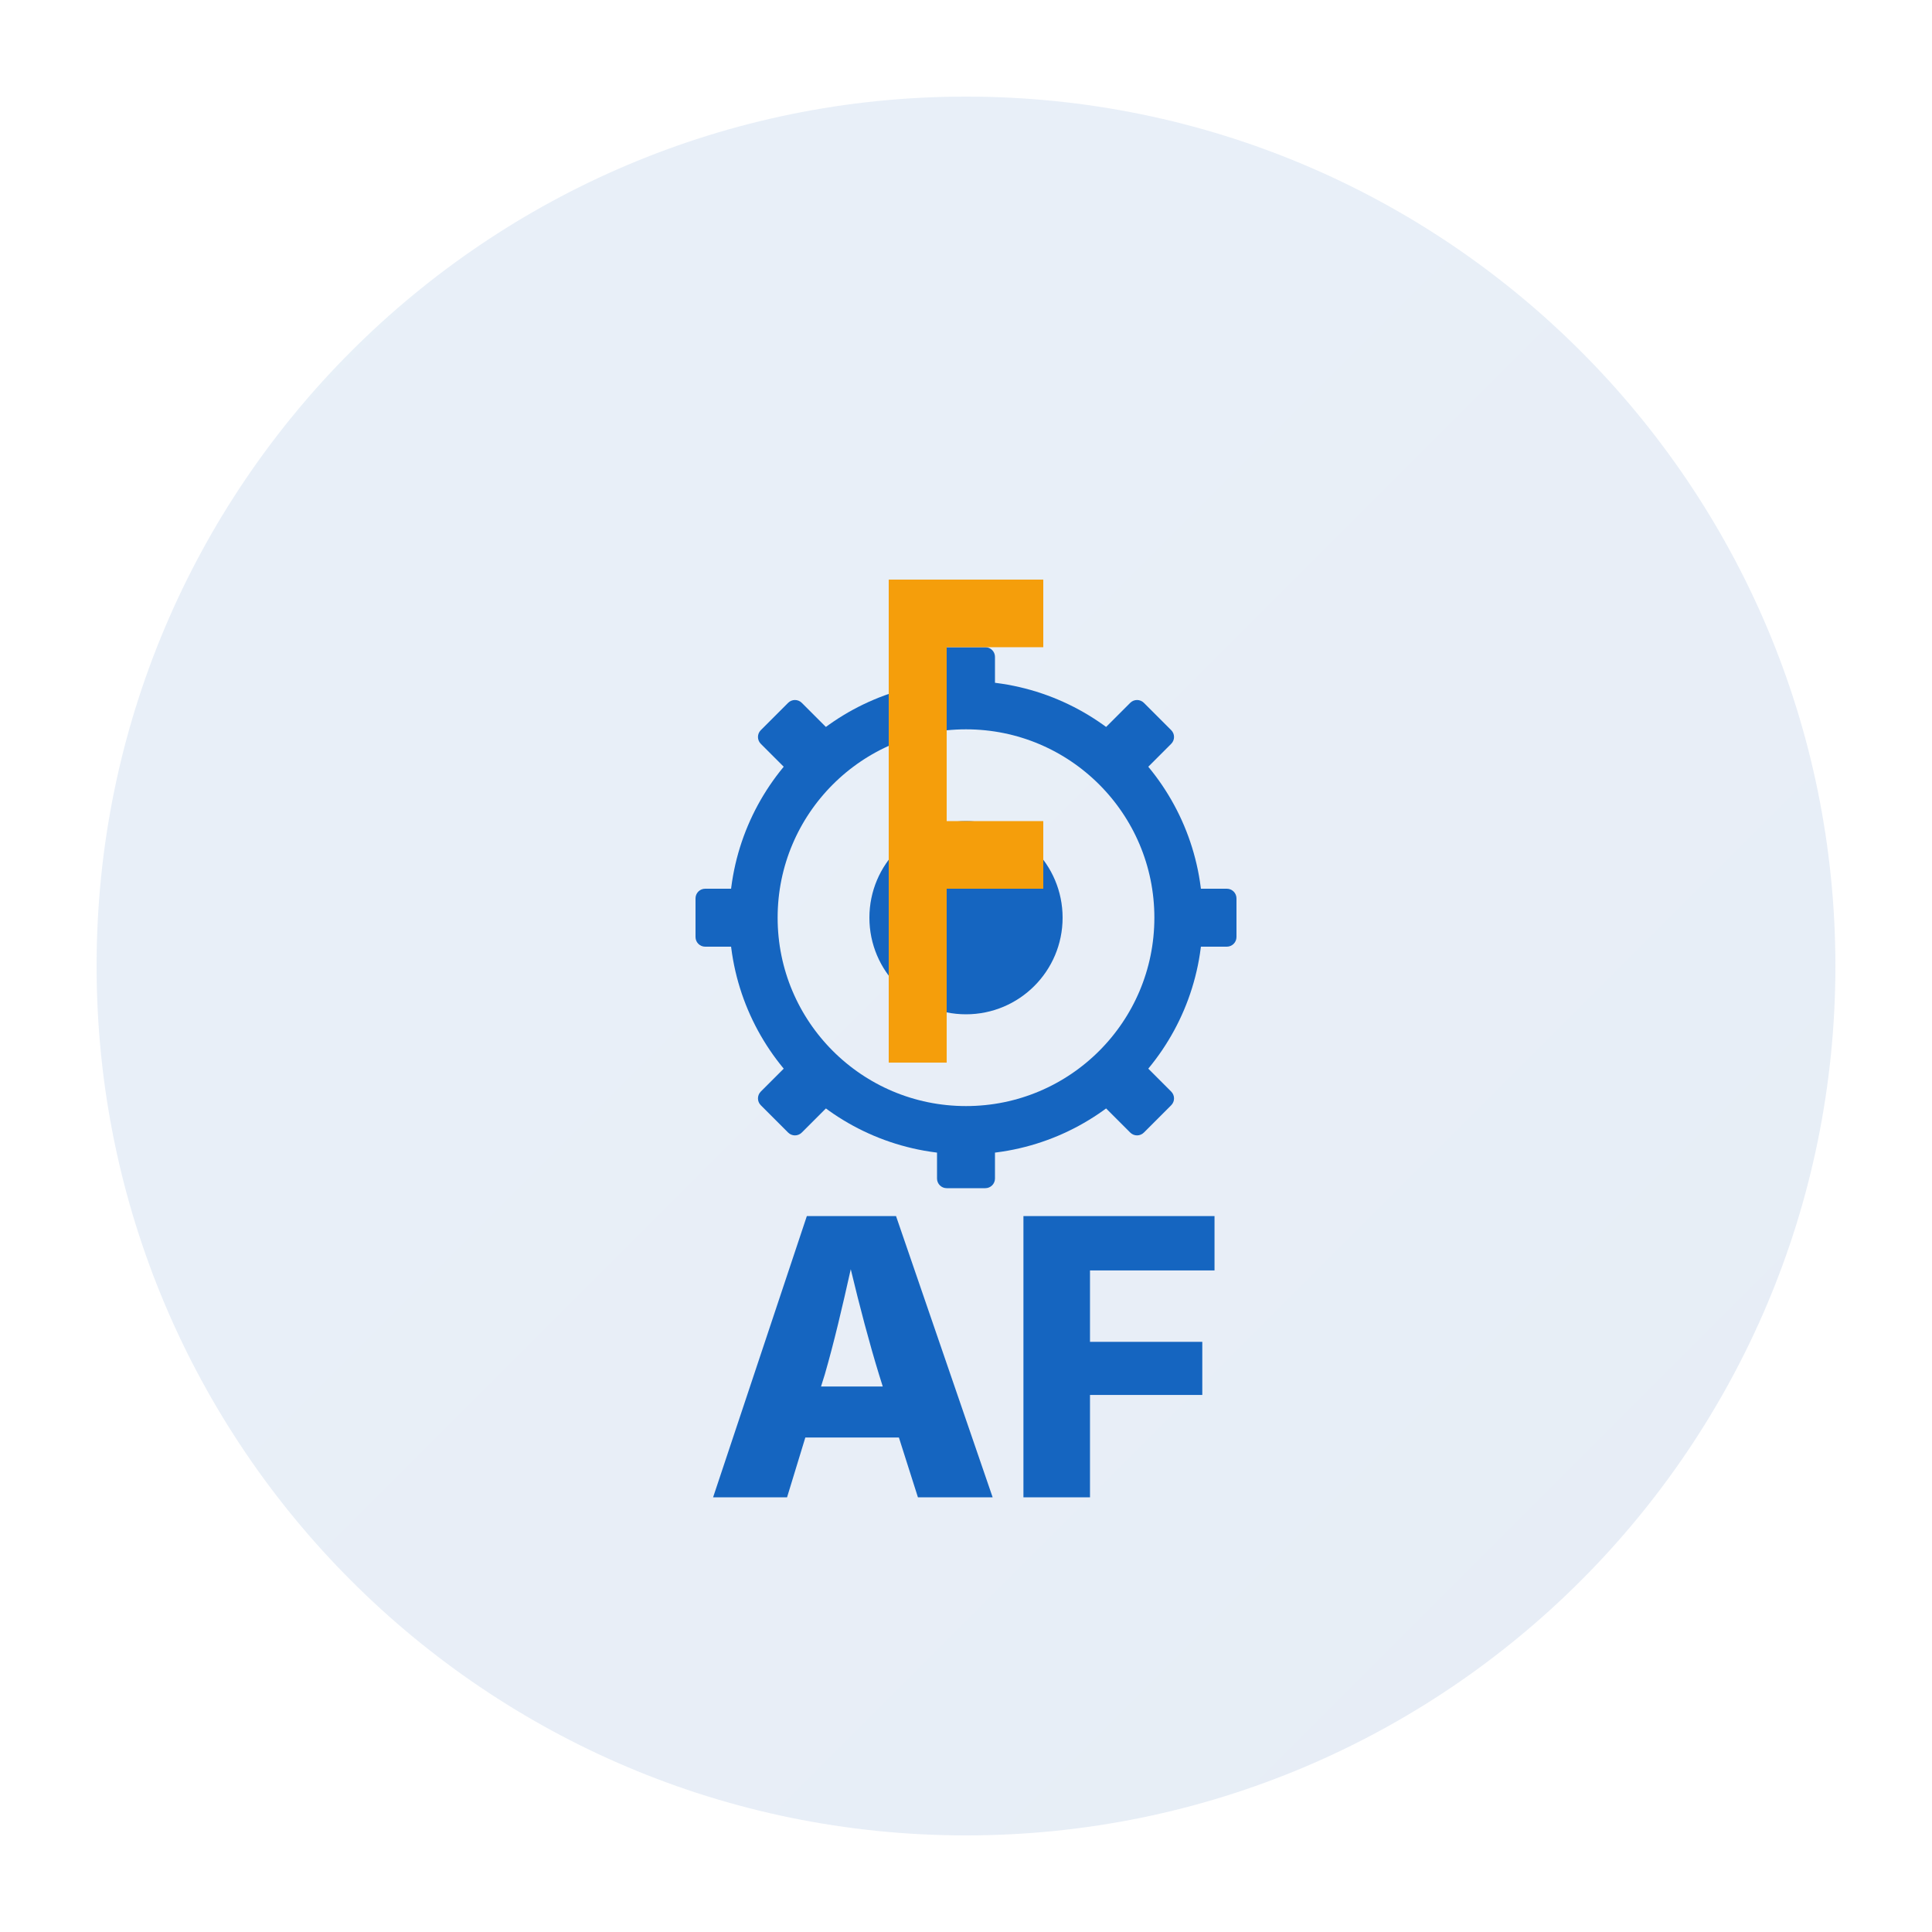
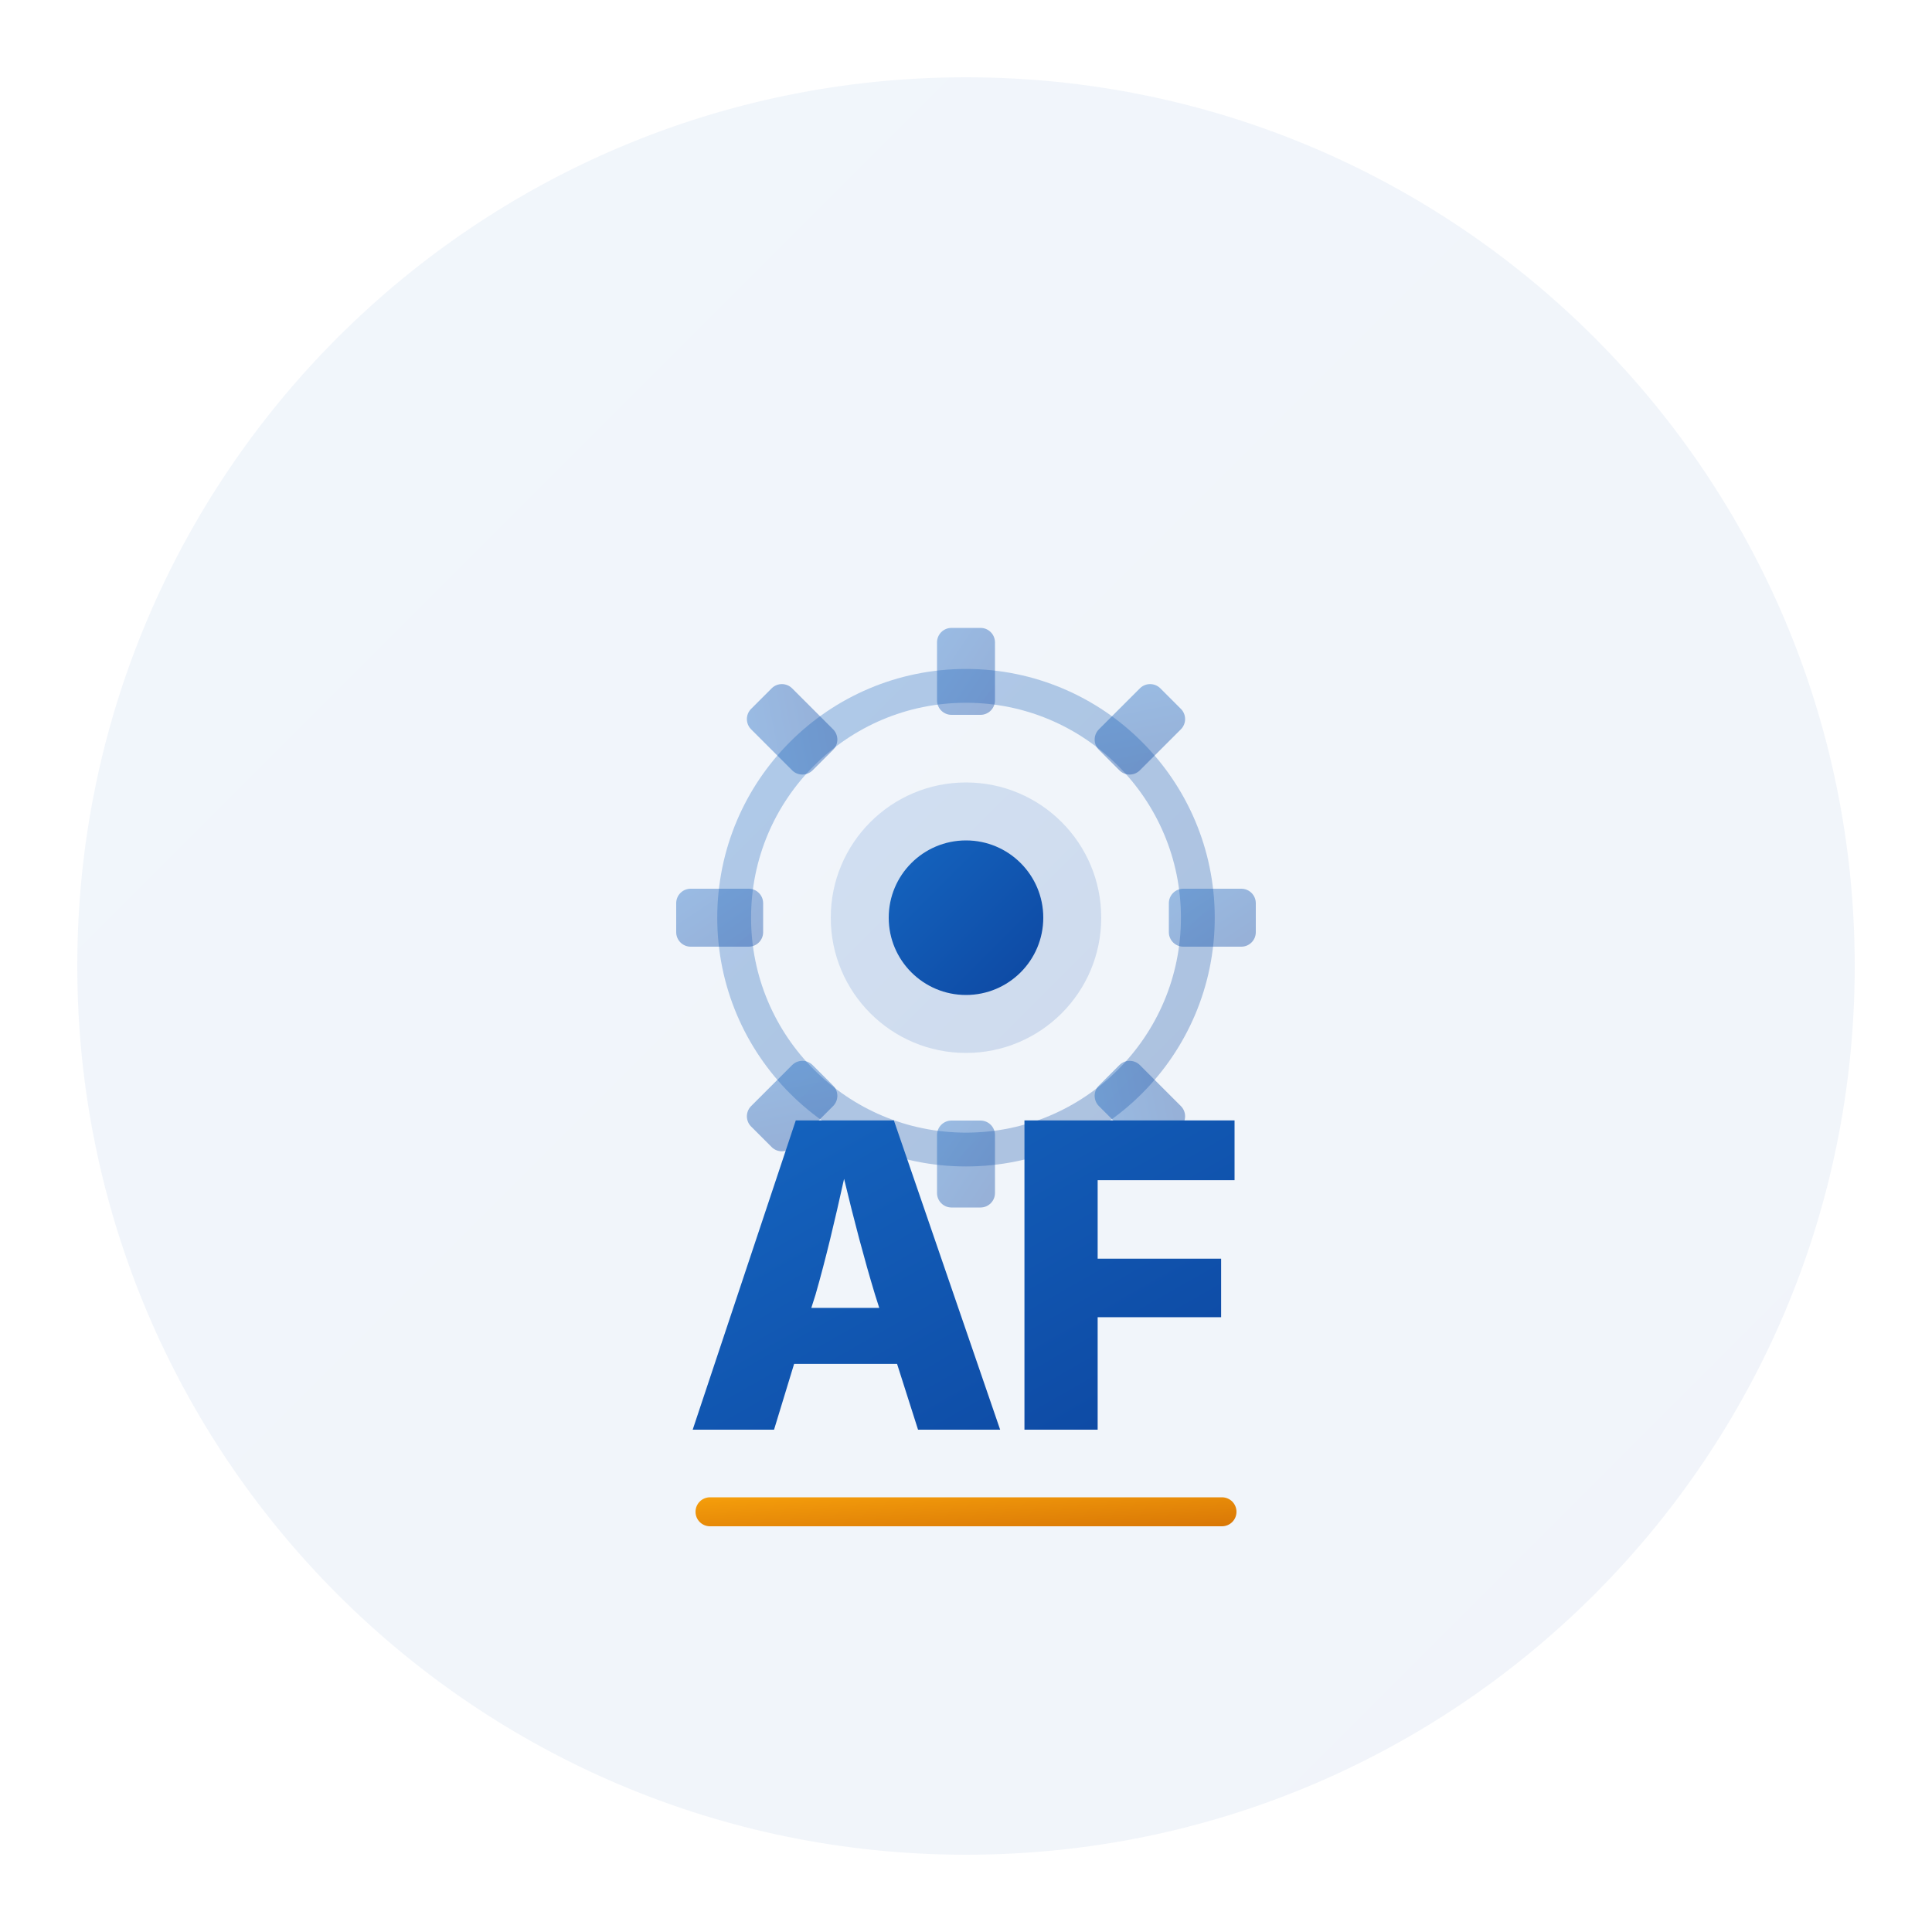
<svg xmlns="http://www.w3.org/2000/svg" viewBox="0 0 200 200" width="200" height="200">
  <defs>
-     <linearGradient id="bg" x1="0%" y1="0%" x2="100%" y2="100%">
+     <linearGradient id="brandGrad" x1="0%" y1="0%" x2="100%" y2="100%">
      <stop offset="0%" stop-color="#1565C0" />
      <stop offset="100%" stop-color="#0D47A1" />
    </linearGradient>
+     <linearGradient id="accentGrad" x1="0%" y1="0%" x2="100%" y2="100%">
+       <stop offset="0%" stop-color="#F59E0B" />
+       <stop offset="100%" stop-color="#D97706" />
+     </linearGradient>
  </defs>
-   <circle cx="100" cy="100" r="90" fill="url(#bg)" opacity="0.1" />
-   <g transform="translate(100,95)" fill="#1565C0">
-     <circle cx="0" cy="0" r="22" fill="none" stroke="#1565C0" stroke-width="5" />
-     <circle cx="0" cy="0" r="10" fill="#1565C0" />
-     <rect x="-3" y="-28" width="6" height="8" rx="1" fill="#1565C0" />
-     <rect x="-3" y="20" width="6" height="8" rx="1" fill="#1565C0" />
-     <rect x="-28" y="-3" width="8" height="6" rx="1" fill="#1565C0" />
-     <rect x="20" y="-3" width="8" height="6" rx="1" fill="#1565C0" />
-     <rect x="14" y="-22" width="6" height="8" rx="1" fill="#1565C0" transform="rotate(45,17,-18)" />
-     <rect x="-20" y="-22" width="6" height="8" rx="1" fill="#1565C0" transform="rotate(-45,-17,-18)" />
-     <rect x="14" y="14" width="6" height="8" rx="1" fill="#1565C0" transform="rotate(-45,17,18)" />
-     <rect x="-20" y="14" width="6" height="8" rx="1" fill="#1565C0" transform="rotate(45,-17,18)" />
-     <path d="M-8,-35 L8,-35 L8,-28 L-2,-28 L-2,-10 L8,-10 L8,-3 L-2,-3 L-2,15 L-8,15 Z" fill="#F59E0B" />
+   <circle cx="100" cy="100" r="92" fill="url(#brandGrad)" opacity="0.06" />
+   <g transform="translate(100,95)">
+     <circle cx="0" cy="0" r="24" fill="none" stroke="url(#brandGrad)" stroke-width="3.5" opacity="0.3" />
+     <g fill="url(#brandGrad)" opacity="0.4">
+       <rect x="-3" y="-30" width="6" height="9" rx="1.5" />
+       <rect x="-3" y="21" width="6" height="9" rx="1.5" />
+       <rect x="-30" y="-3" width="9" height="6" rx="1.5" />
+       <rect x="21" y="-3" width="9" height="6" rx="1.5" />
+       <rect x="15" y="-24" width="6" height="9" rx="1.5" transform="rotate(45,18,-19.5)" />
+       <rect x="-21" y="-24" width="6" height="9" rx="1.5" transform="rotate(-45,-18,-19.5)" />
+       <rect x="15" y="15" width="6" height="9" rx="1.5" transform="rotate(-45,18,19.5)" />
+       <rect x="-21" y="15" width="6" height="9" rx="1.5" transform="rotate(45,-18,19.5)" />
+     </g>
+     <circle cx="0" cy="0" r="14" fill="url(#brandGrad)" opacity="0.15" />
+     <circle cx="0" cy="0" r="8" fill="url(#brandGrad)" />
  </g>
-   <text x="100" y="155" text-anchor="middle" font-family="Inter, Arial, sans-serif" font-size="40" font-weight="800" fill="#1565C0">AF</text>
+   <text x="100" y="148" text-anchor="middle" font-family="Inter, 'Segoe UI', Arial, sans-serif" font-size="44" font-weight="800" fill="url(#brandGrad)" letter-spacing="-1">AF</text>
+   <rect x="72" y="155" width="56" height="3" rx="1.5" fill="url(#accentGrad)" />
</svg>
